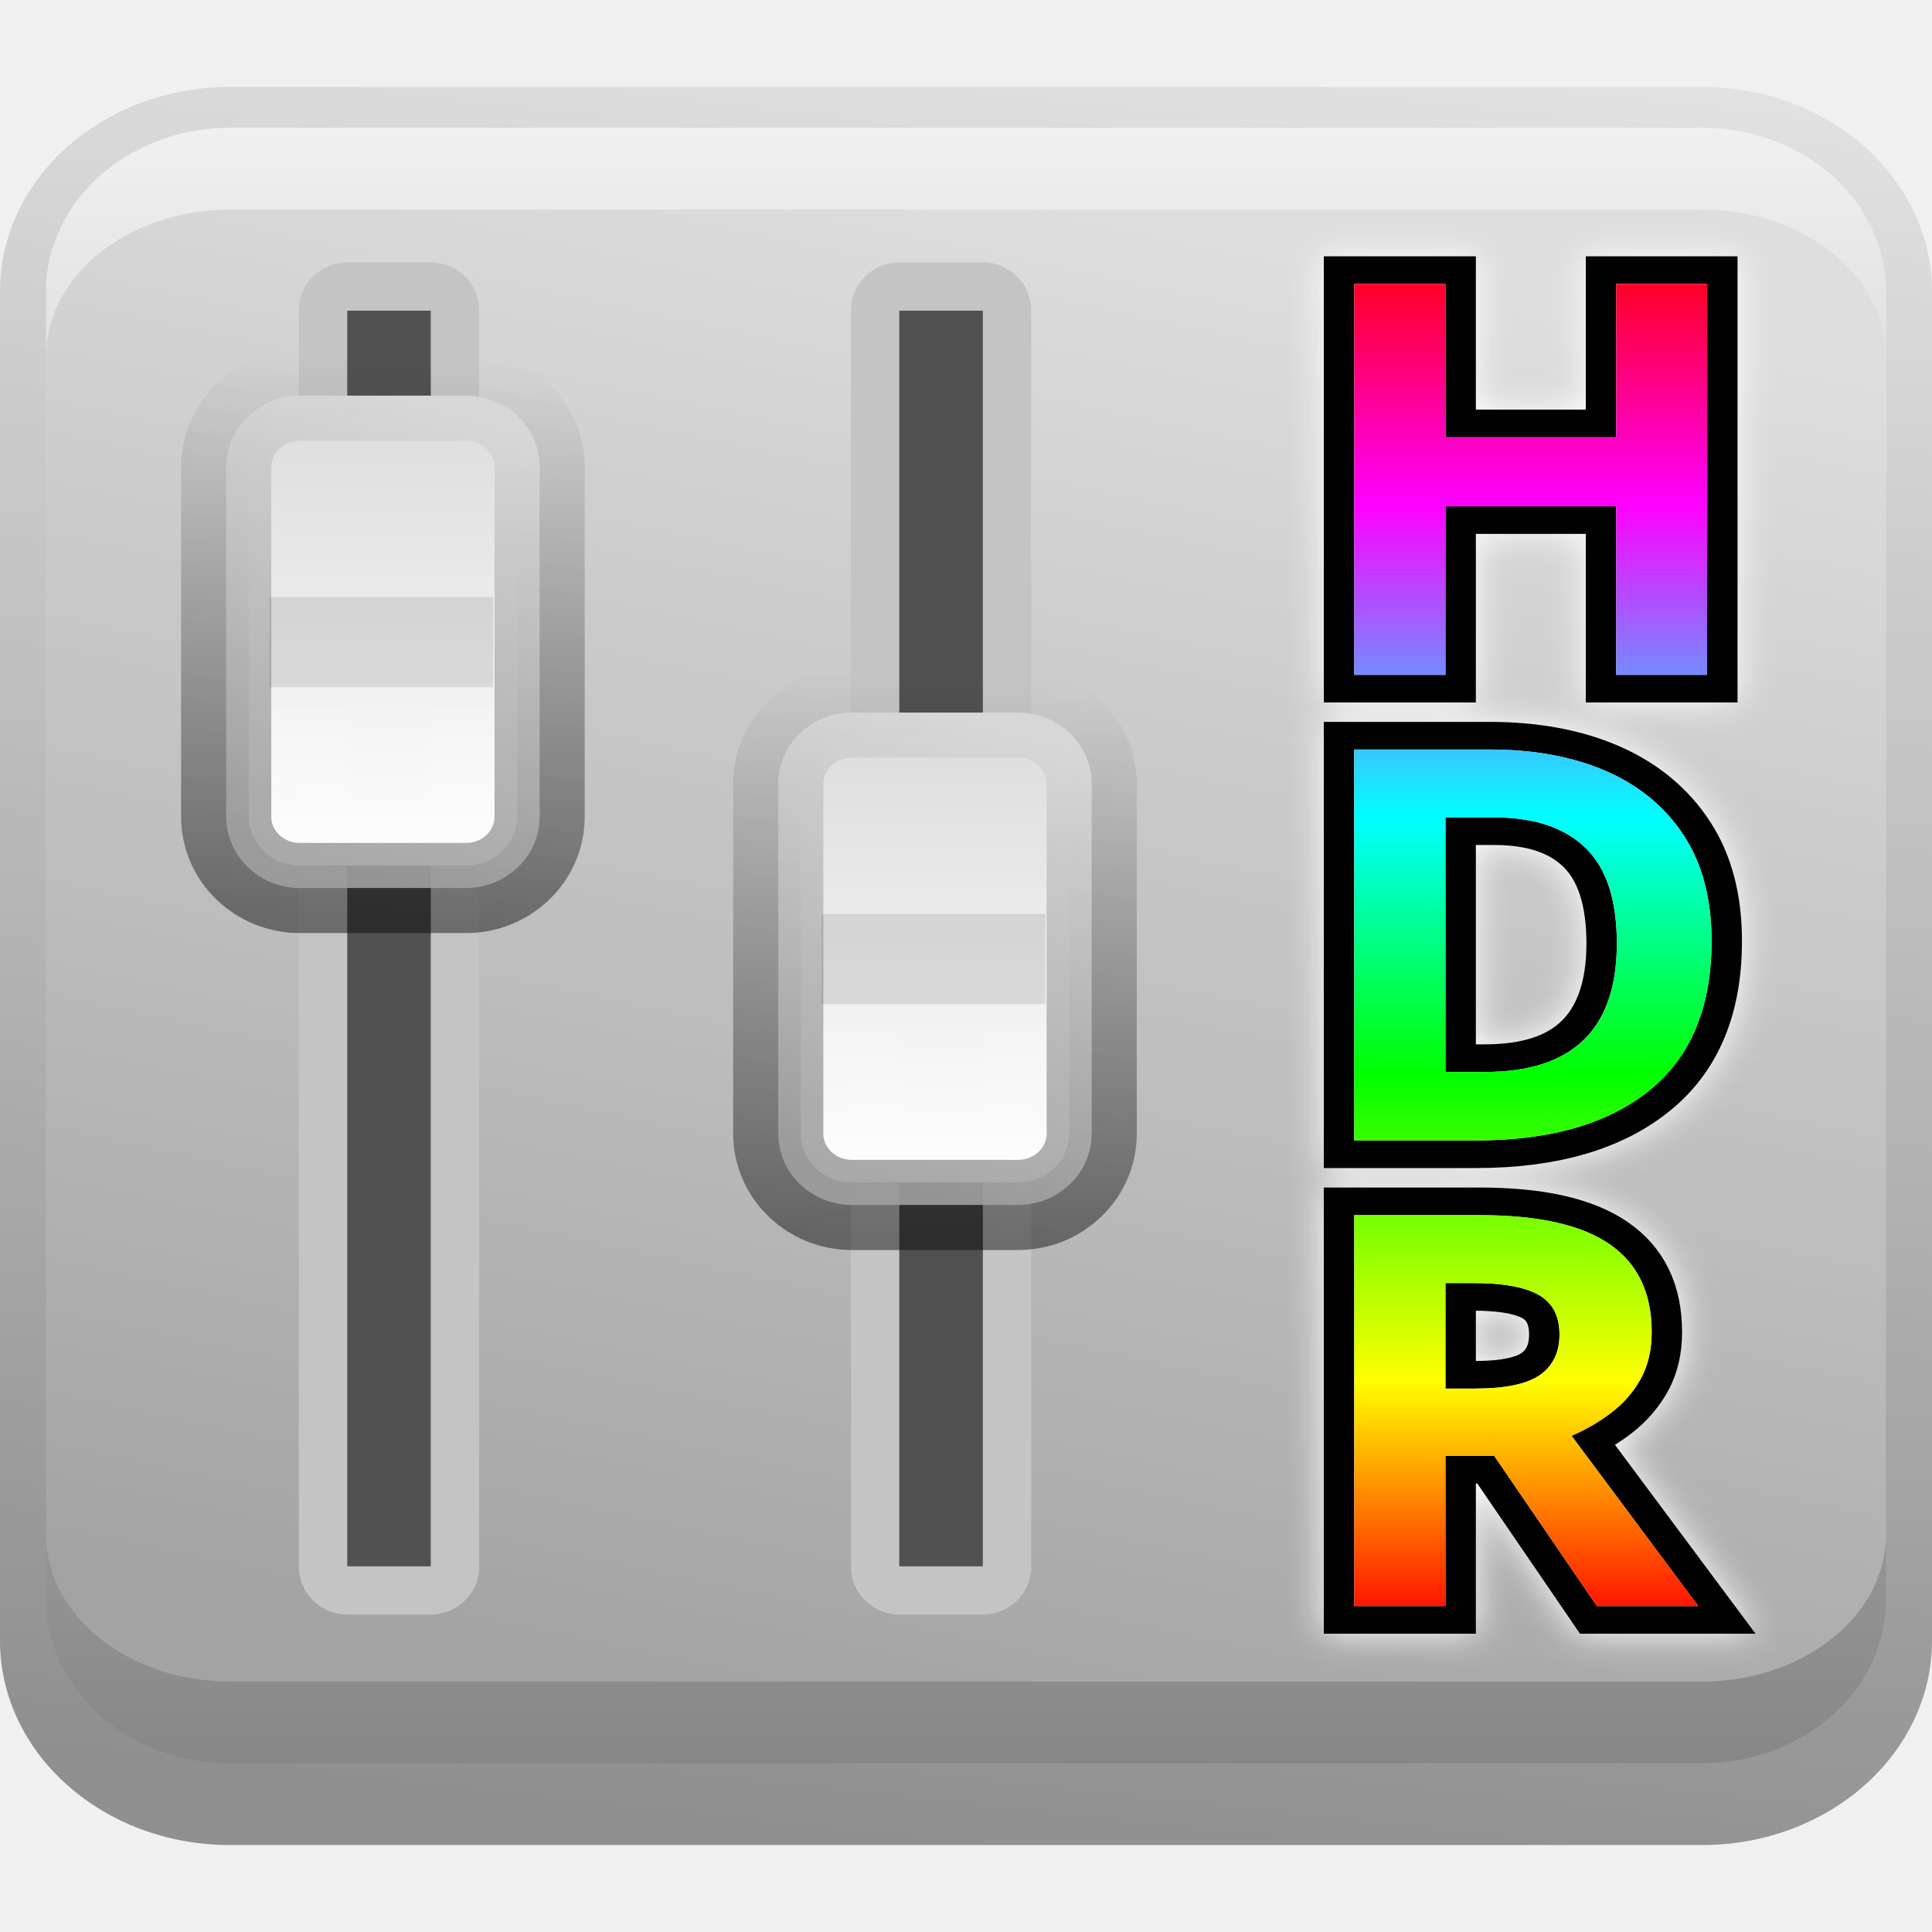
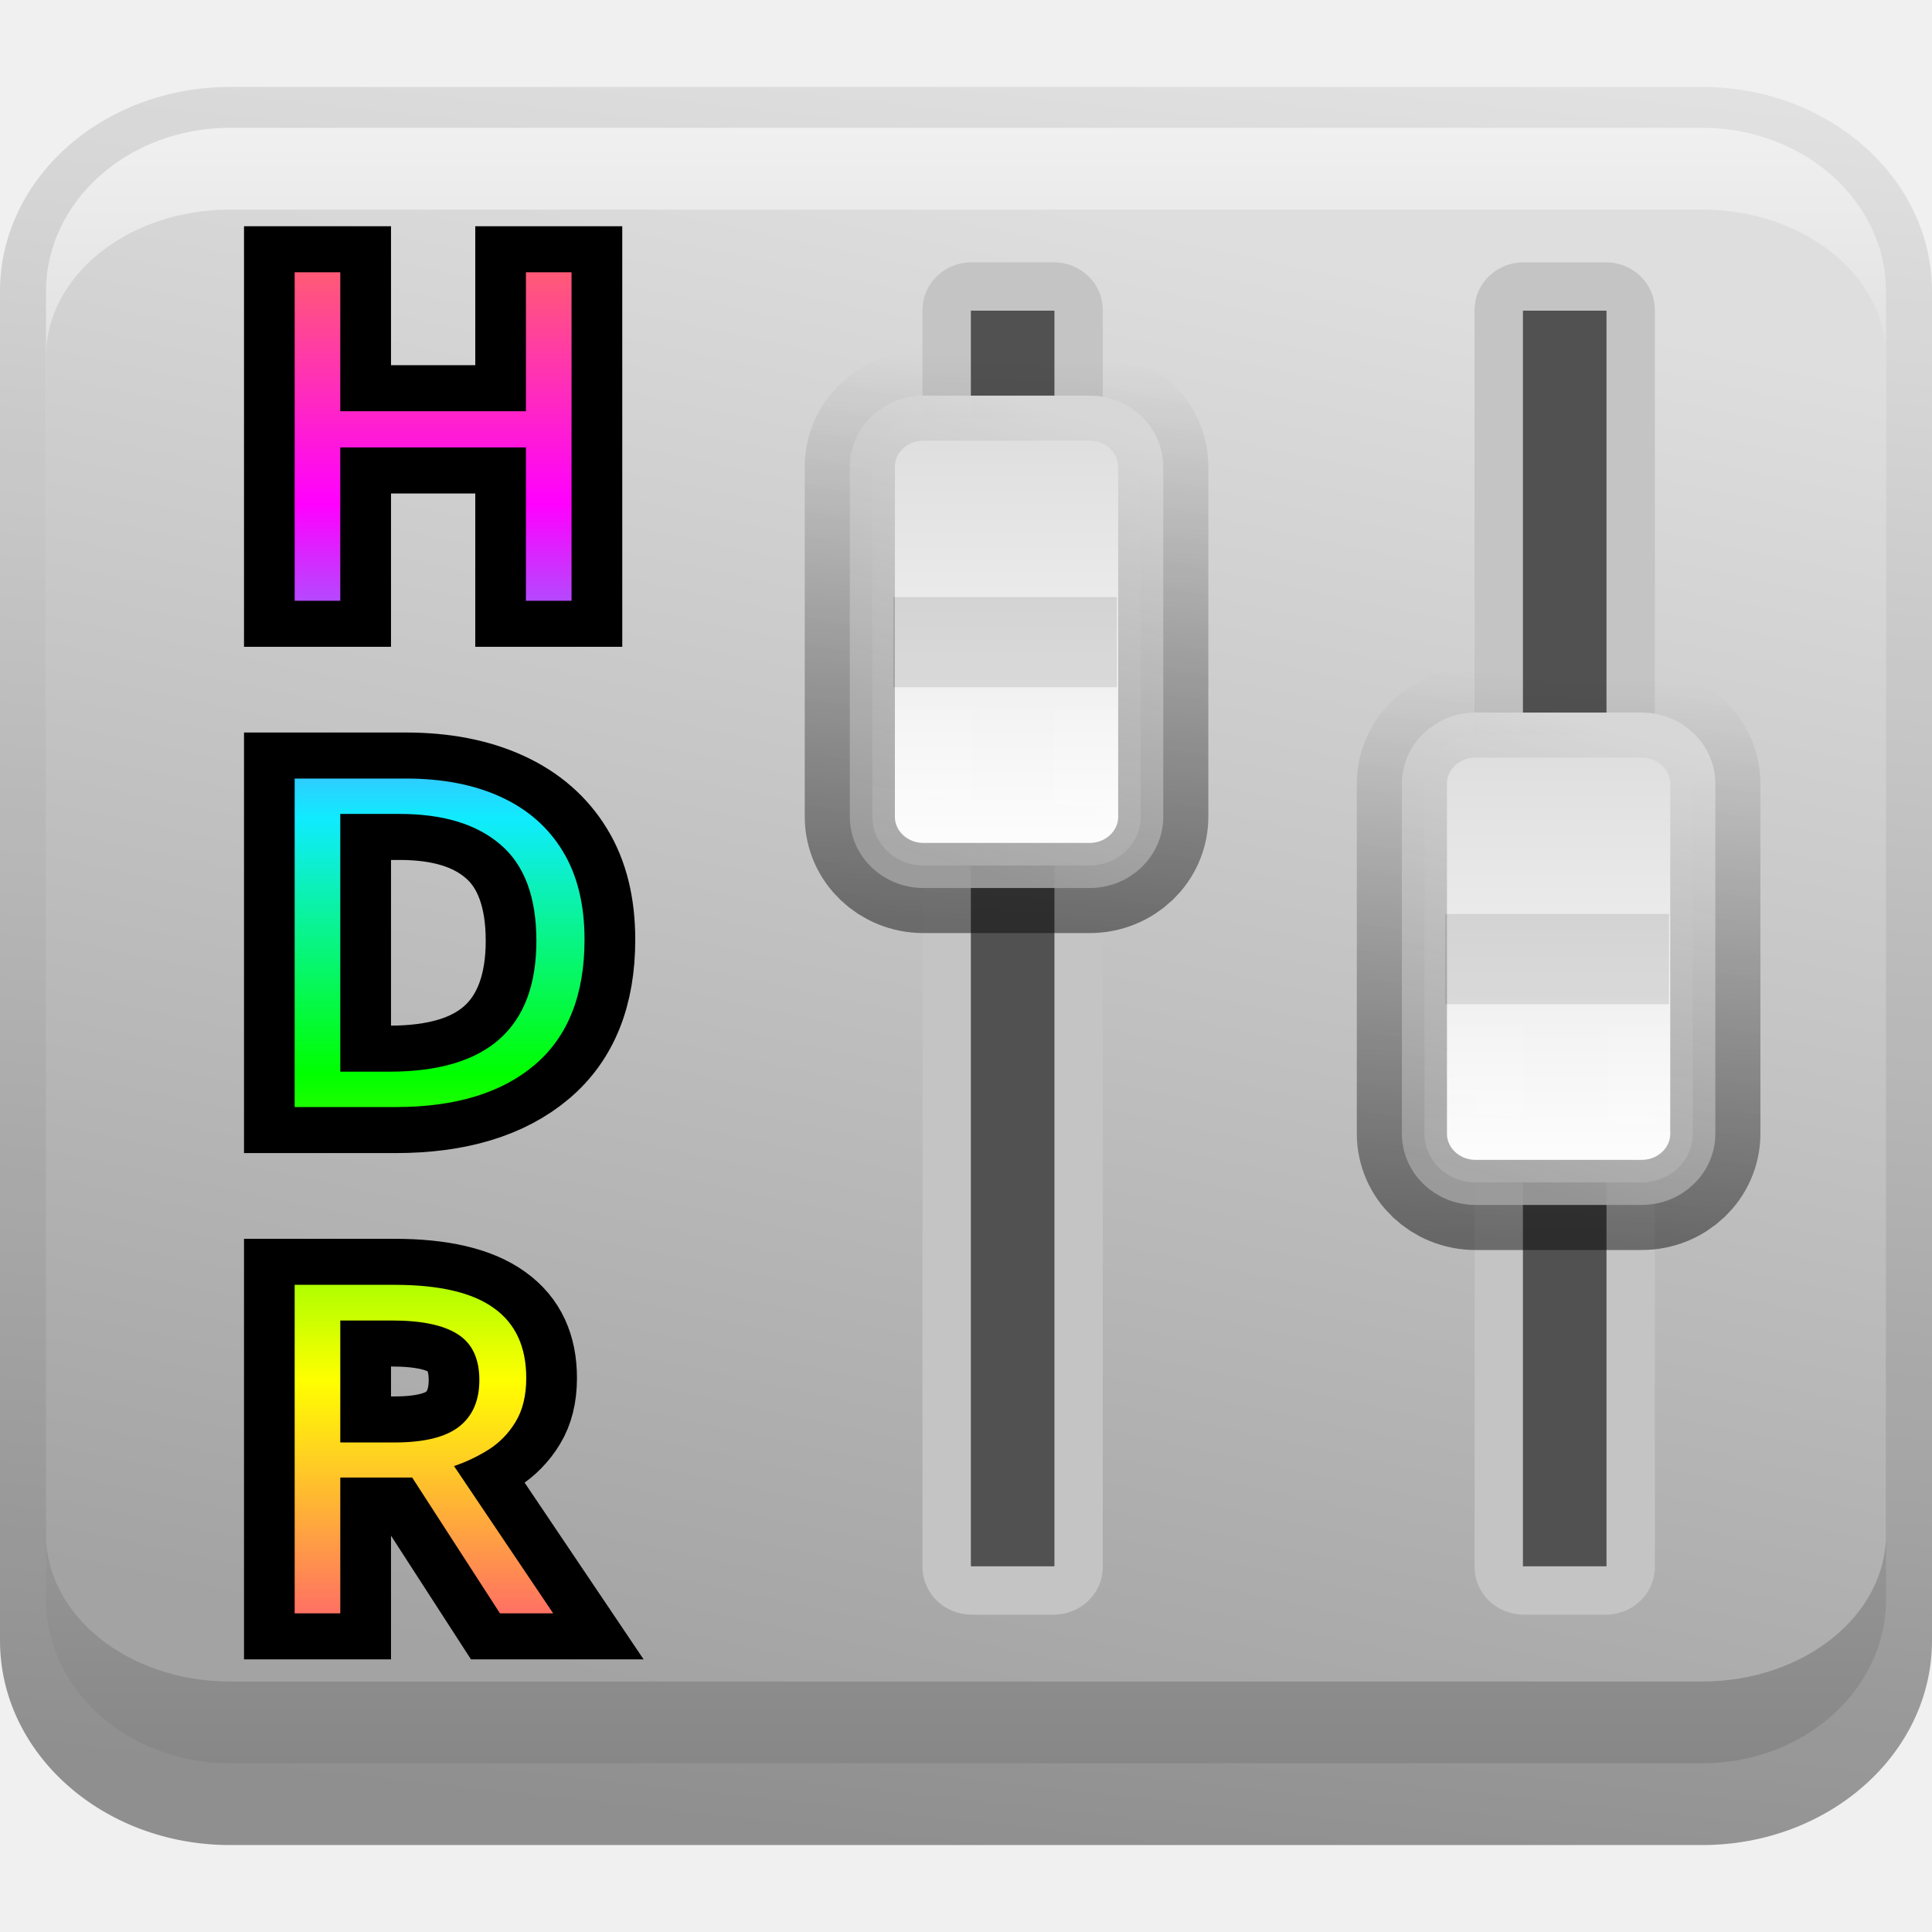
<svg xmlns="http://www.w3.org/2000/svg" xmlns:xlink="http://www.w3.org/1999/xlink" width="100mm" height="100mm" viewBox="0 0 100 100" version="1.1" id="svg5">
  <defs id="defs2">
    <linearGradient id="linearGradient43177">
      <stop id="stop43173" style="stop-color:#000000;stop-opacity:0.449" offset="0" />
      <stop id="stop43175" style="stop-color:#000000;stop-opacity:0" offset="1" />
    </linearGradient>
    <linearGradient id="linearGradient39415">
      <stop id="stop39411" style="stop-color:#9f9f9f;stop-opacity:0.9" offset="0" />
      <stop id="stop39413" style="stop-color:#d7d7d7;stop-opacity:1" offset="1" />
    </linearGradient>
    <linearGradient id="linearGradient38471">
      <stop style="stop-color:#ffffff;stop-opacity:0.997" offset="0" id="stop38467" />
      <stop style="stop-color:#dddddd;stop-opacity:1" offset="1" id="stop38469" />
    </linearGradient>
    <linearGradient id="linearGradient3346">
      <stop id="stop3342" style="stop-color:#000000;stop-opacity:0.802" offset="0" />
      <stop id="stop3344" style="stop-color:#000000;stop-opacity:0.061" offset="1" />
    </linearGradient>
    <linearGradient id="linearGradient1776">
      <stop id="stop1772" style="stop-color:#878787;stop-opacity:1" offset="0" />
      <stop id="stop1774" style="stop-color:#f0f0f0;stop-opacity:1" offset="1" />
    </linearGradient>
    <clipPath clipPathUnits="userSpaceOnUse" id="clipPath1503">
      <rect style="fill:#ffffff;stroke-width:5;stroke-linecap:round;stroke-linejoin:round;stroke-opacity:0.5" id="rect1505" width="19.844" height="10.583" x="0" y="5.292" transform="rotate(90)" />
    </clipPath>
    <clipPath clipPathUnits="userSpaceOnUse" id="clipPath1503-3">
      <rect style="fill:#ffffff;stroke-width:5;stroke-linecap:round;stroke-linejoin:round;stroke-opacity:0.5" id="rect1505-6" width="19.844" height="10.583" x="0" y="5.292" transform="rotate(90)" />
    </clipPath>
    <clipPath clipPathUnits="userSpaceOnUse" id="clipPath1503-35">
      <rect style="fill:#ffffff;stroke-width:5;stroke-linecap:round;stroke-linejoin:round;stroke-opacity:0.5" id="rect1505-62" width="19.844" height="10.583" x="0" y="5.292" transform="rotate(90)" />
    </clipPath>
    <clipPath clipPathUnits="userSpaceOnUse" id="clipPath1503-35-1">
      <rect style="fill:#ffffff;stroke-width:5;stroke-linecap:round;stroke-linejoin:round;stroke-opacity:0.5" id="rect1505-62-2" width="19.844" height="10.583" x="0" y="5.292" transform="rotate(90)" />
    </clipPath>
    <clipPath clipPathUnits="userSpaceOnUse" id="clipPath1726">
      <ellipse style="display:none;fill:#478cff;fill-opacity:1;stroke:none;stroke-width:0.772;stroke-opacity:1" id="ellipse1728" cx="-32.699" cy="53.826" rx="25.712" ry="9.072" d="M -6.987,53.826 A 25.712,9.072 0 0 1 -32.699,62.898 25.712,9.072 0 0 1 -58.41,53.826 25.712,9.072 0 0 1 -32.699,44.754 25.712,9.072 0 0 1 -6.987,53.826 Z" />
      <path id="lpe_path-effect1730" style="fill:#478cff;fill-opacity:1;stroke:none;stroke-width:0.772;stroke-opacity:1" class="powerclip" d="m -46.253,50.271 h 26.907 v 53.824 h -26.907 z m 39.266,3.555 a 25.712,9.072 0 0 0 -25.712,-9.072 25.712,9.072 0 0 0 -25.712,9.072 25.712,9.072 0 0 0 25.712,9.072 25.712,9.072 0 0 0 25.712,-9.072 z" />
    </clipPath>
    <filter style="color-interpolation-filters:sRGB;" id="filter431" x="-0.006" y="0" width="1.008" height="1">
      <feColorMatrix type="hueRotate" values="20" result="color1" id="feColorMatrix427" />
      <feColorMatrix type="saturate" values="1" result="fbSourceGraphic" id="feColorMatrix429" />
      <feColorMatrix result="fbSourceGraphicAlpha" in="fbSourceGraphic" values="0 0 0 -1 0 0 0 0 -1 0 0 0 0 -1 0 0 0 0 1 0" id="feColorMatrix388" />
      <feColorMatrix id="feColorMatrix390" type="hueRotate" values="355" result="color1" in="fbSourceGraphic" />
      <feColorMatrix id="feColorMatrix392" type="saturate" values="1" result="color2" />
    </filter>
    <linearGradient gradientTransform="matrix(0.1288821,0,0,0.3623642,-94.81585,39.46457)" gradientUnits="userSpaceOnUse" xlink:href="#linearGradient2760" id="linearGradient2766" y2="245.219" x2="637.643" y1="245.219" x1="82.357" />
    <linearGradient id="linearGradient2760">
-       <stop id="stop2762" offset="0" style="stop-color:red;stop-opacity:1" />
+       <stop id="stop2762" offset="0" style="stop-color:#ff6969;stop-opacity:1" />
      <stop id="stop2772" offset="0.178" style="stop-color:yellow;stop-opacity:1" />
      <stop id="stop2770" offset="0.4" style="stop-color:lime;stop-opacity:1" />
-       <stop id="stop2768" offset="0.585" style="stop-color:aqua;stop-opacity:1" />
+       <stop id="stop2768" offset="0.585" style="stop-color:#10ebff;stop-opacity:1" />
      <stop id="stop2776" offset="0.812" style="stop-color:fuchsia;stop-opacity:1" />
-       <stop id="stop2764" offset="1" style="stop-color:red;stop-opacity:1" />
+       <stop id="stop2764" offset="1" style="stop-color:#ff6565;stop-opacity:1" />
    </linearGradient>
    <linearGradient x1="11.375" y1="22" x2="11.375" y2="-9.817" id="linearGradient3335" xlink:href="#linearGradient3327" gradientUnits="userSpaceOnUse" />
    <linearGradient id="linearGradient3327">
      <stop id="stop3330" style="stop-color:#000000;stop-opacity:1" offset="0" />
      <stop id="stop3333" style="stop-color:#000000;stop-opacity:0" offset="1" />
    </linearGradient>
    <linearGradient x1="-3.061" y1="27.258" x2="-3.061" y2="7.254" id="linearGradient3181" xlink:href="#linearGradient1776" gradientUnits="userSpaceOnUse" gradientTransform="matrix(7.9375,0,0,7.9375,212.6142,-155.5078)" />
    <linearGradient id="linearGradient3187">
      <stop id="stop3189-8" style="stop-color:#a3a3a3;stop-opacity:1" offset="0" />
      <stop id="stop3191-4" style="stop-color:#dedede;stop-opacity:1" offset="1" />
    </linearGradient>
    <linearGradient x1="51.484" y1="23" x2="51.484" y2="105" id="linearGradient3274" xlink:href="#linearGradient3268" gradientUnits="userSpaceOnUse" gradientTransform="matrix(1.579291,0,0,1.437593,96.19748,140.1571)" />
    <linearGradient id="linearGradient3268">
      <stop id="stop3270" style="stop-color:#414141;stop-opacity:1" offset="0" />
      <stop id="stop3272" style="stop-color:#696969;stop-opacity:1" offset="1" />
    </linearGradient>
    <linearGradient x1="45.987" y1="105" x2="45.987" y2="22.99" id="linearGradient3266" xlink:href="#linearGradient3298-1" gradientUnits="userSpaceOnUse" gradientTransform="matrix(1.579291,0,0,1.437593,96.19748,140.1571)" />
    <linearGradient id="linearGradient3298-1">
      <stop id="stop3300-5" style="stop-color:#c8c8c8;stop-opacity:1" offset="0" />
      <stop id="stop3302-9" style="stop-color:#d9d9d9;stop-opacity:1" offset="1" />
    </linearGradient>
    <linearGradient id="linearGradient3660">
      <stop id="stop3668" style="stop-color:#dcdcdc;stop-opacity:1" offset="0" />
      <stop id="stop3670" style="stop-color:#ffffff;stop-opacity:1" offset="1" />
    </linearGradient>
    <linearGradient x1="54.094" y1="42.659" x2="54.072" y2="22.156" id="linearGradient3639" xlink:href="#linearGradient3633" gradientUnits="userSpaceOnUse" />
    <linearGradient id="linearGradient3633">
      <stop id="stop3635" style="stop-color:#000000;stop-opacity:0.539" offset="0" />
      <stop id="stop3637" style="stop-color:#000000;stop-opacity:0" offset="1" />
    </linearGradient>
    <linearGradient x1="11.375" y1="22" x2="14.333" y2="-2" id="linearGradient3335-3" xlink:href="#linearGradient3346" gradientUnits="userSpaceOnUse" gradientTransform="matrix(7.9375,0,0,7.9375,124.3542,-105.8333)" />
    <linearGradient x1="54.094" y1="42.659" x2="54.072" y2="22.156" id="linearGradient3639-7" xlink:href="#linearGradient3633" gradientUnits="userSpaceOnUse" />
    <linearGradient xlink:href="#linearGradient3187" id="linearGradient1612" gradientUnits="userSpaceOnUse" gradientTransform="matrix(7.9375,0,0,7.14375,212.6142,-141.8091)" x1="-4.119" y1="27.258" x2="1.214" y2="7.258" />
    <linearGradient xlink:href="#linearGradient43177" id="linearGradient43666" gradientUnits="userSpaceOnUse" x1="103.188" y1="349.25" x2="105.833" y2="298.979" />
    <linearGradient xlink:href="#linearGradient38471" id="linearGradient43668" gradientUnits="userSpaceOnUse" x1="105.833" y1="343.958" x2="105.833" y2="304.271" />
    <linearGradient xlink:href="#linearGradient39415" id="linearGradient43670" gradientUnits="userSpaceOnUse" x1="100.542" y1="343.958" x2="111.125" y2="304.271" />
    <linearGradient xlink:href="#linearGradient43177" id="linearGradient43691" gradientUnits="userSpaceOnUse" x1="103.188" y1="349.25" x2="105.833" y2="298.979" />
    <linearGradient xlink:href="#linearGradient38471" id="linearGradient43693" gradientUnits="userSpaceOnUse" x1="105.833" y1="343.958" x2="105.833" y2="304.271" />
    <linearGradient xlink:href="#linearGradient39415" id="linearGradient43695" gradientUnits="userSpaceOnUse" x1="100.542" y1="343.958" x2="111.125" y2="304.271" />
-     <clipPath clipPathUnits="userSpaceOnUse" id="clipPath27617">
-       <text xml:space="preserve" style="font-style:normal;font-variant:normal;font-weight:bold;font-stretch:normal;font-size:29.755px;line-height:0.85;font-family:sans-serif;-inkscape-font-specification:'sans-serif Bold';letter-spacing:0px;fill:#000000;fill-opacity:1;stroke:none;stroke-width:5;stroke-miterlimit:4;stroke-dasharray:none;stroke-opacity:1;paint-order:stroke fill markers" x="110.006" y="36.654" id="text27625" transform="matrix(0,1.04942,-0.9529071,0,0,0)">
-         <tspan id="tspan27619" style="font-style:normal;font-variant:normal;font-weight:bold;font-stretch:normal;font-size:29.755px;font-family:sans-serif;-inkscape-font-specification:'sans-serif Bold';stroke:none;stroke-width:5;stroke-miterlimit:4;stroke-dasharray:none;stroke-opacity:1;paint-order:stroke fill markers" x="110.006" y="36.654" dx="0">H</tspan>
-         <tspan style="font-style:normal;font-variant:normal;font-weight:bold;font-stretch:normal;font-size:29.755px;font-family:sans-serif;-inkscape-font-specification:'sans-serif Bold';stroke:none;stroke-width:5;stroke-miterlimit:4;stroke-dasharray:none;stroke-opacity:1;paint-order:stroke fill markers" x="110.006" y="61.946" id="tspan27621">D</tspan>
-         <tspan style="font-style:normal;font-variant:normal;font-weight:bold;font-stretch:normal;font-size:29.755px;font-family:sans-serif;-inkscape-font-specification:'sans-serif Bold';stroke:none;stroke-width:5;stroke-miterlimit:4;stroke-dasharray:none;stroke-opacity:1;paint-order:stroke fill markers" x="110.006" y="87.238" id="tspan27623">R</tspan>
+     <clipPath clipPathUnits="userSpaceOnUse" id="clipPath10046">
+       <text xml:space="preserve" style="font-style:normal;font-variant:normal;font-weight:bold;font-stretch:normal;font-size:25px;line-height:1.1;font-family:sans-serif;-inkscape-font-specification:'sans-serif Bold';letter-spacing:0px;fill:#000000;fill-opacity:1;stroke:none;stroke-width:5;stroke-miterlimit:4;stroke-dasharray:none;stroke-opacity:1;paint-order:stroke fill markers" x="112.951" y="32.632" id="text10054" transform="matrix(0,1.04942,-0.9529071,0,0,0)">
+         <tspan id="tspan10048" style="font-style:normal;font-variant:normal;font-weight:normal;font-stretch:normal;font-size:25px;font-family:sans-serif;-inkscape-font-specification:sans-serif;stroke:none;stroke-width:5;stroke-miterlimit:4;stroke-dasharray:none;stroke-opacity:1;paint-order:stroke fill markers" x="112.951" y="32.632" dx="0">H</tspan>
+         <tspan style="font-style:normal;font-variant:normal;font-weight:normal;font-stretch:normal;font-size:25px;font-family:sans-serif;-inkscape-font-specification:sans-serif;stroke:none;stroke-width:5;stroke-miterlimit:4;stroke-dasharray:none;stroke-opacity:1;paint-order:stroke fill markers" x="112.951" y="60.132" id="tspan10050">D</tspan>
+         <tspan style="font-style:normal;font-variant:normal;font-weight:normal;font-stretch:normal;font-size:25px;font-family:sans-serif;-inkscape-font-specification:sans-serif;stroke:none;stroke-width:5;stroke-miterlimit:4;stroke-dasharray:none;stroke-opacity:1;paint-order:stroke fill markers" x="112.951" y="87.632" id="tspan10052">R</tspan>
      </text>
    </clipPath>
-     <filter style="color-interpolation-filters:sRGB" id="filter27941" x="-0.179" y="-0.051" width="1.359" height="1.101">
-       <feGaussianBlur stdDeviation="0.9" id="feGaussianBlur27943" />
-     </filter>
  </defs>
  <g id="layer1">
    <g id="g3831" transform="matrix(0.599925,0,0,0.5332357,-76.98414,58.81783)">
      <rect width="166.688" height="170.656" rx="19.844" ry="19.844" x="128.323" y="-101.865" id="rect3371" style="display:inline;opacity:0.5;fill:url(#linearGradient3335-3);fill-opacity:1;stroke:none;stroke-width:7.938" />
      <rect width="158.75" height="158.75" rx="15.875" ry="15.875" x="132.292" y="-97.896" id="rect3173" style="display:inline;fill:url(#linearGradient3181);fill-opacity:1;fill-rule:evenodd;stroke:none;stroke-width:7.938" />
      <rect width="158.75" height="142.875" rx="15.875" ry="14.287" x="132.292" y="-89.958" id="rect1610" style="display:inline;fill:url(#linearGradient1612);fill-opacity:1;fill-rule:evenodd;stroke:none;stroke-width:7.53" />
    </g>
-     <rect style="fill:#515151;fill-opacity:1;stroke:#c4c4c4;stroke-width:2.504;stroke-linecap:round;stroke-linejoin:round;stroke-miterlimit:4;stroke-dasharray:none;stroke-opacity:1;paint-order:normal" id="rect43656" width="6.829" height="67.496" x="16.721" y="14.827" rx="1.291" ry="1.215" />
-     <g id="g43664" transform="matrix(0.5833333,0,0,0.5833333,-41.14488,-155.8466)">
+     <rect style="fill:#515151;fill-opacity:1;stroke:#c4c4c4;stroke-width:2.504;stroke-linecap:round;stroke-linejoin:round;stroke-miterlimit:4;stroke-dasharray:none;stroke-opacity:1;paint-order:normal" id="rect43656" width="6.829" height="67.496" x="49" y="14.827" rx="1.291" ry="1.215" />
+     <g id="g43664" transform="matrix(0.5833333,0,0,0.5833333,-8.865708,-155.8466)">
      <rect style="opacity:1;fill:none;fill-opacity:1;stroke:url(#linearGradient43666);stroke-width:12;stroke-linecap:round;stroke-linejoin:round;stroke-miterlimit:4;stroke-dasharray:none;stroke-opacity:1;paint-order:normal" id="rect43658" width="23.812" height="39.688" x="92.604" y="304.271" rx="4.533" ry="4.323" />
      <rect style="opacity:1;fill:url(#linearGradient43668);fill-opacity:1;stroke:url(#linearGradient43670);stroke-width:4;stroke-linecap:round;stroke-linejoin:round;stroke-miterlimit:4;stroke-dasharray:none;stroke-opacity:1;paint-order:normal" id="rect43660" width="23.812" height="39.688" x="92.604" y="304.271" rx="4.533" ry="4.323" />
      <rect style="opacity:1;fill:#000000;fill-opacity:0.1;stroke:none;stroke-width:3.175;stroke-linecap:round;stroke-linejoin:round;stroke-miterlimit:4;stroke-dasharray:none;stroke-opacity:1;paint-order:normal" id="rect43662" width="19.844" height="8" x="94.456" y="320.146" />
    </g>
-     <rect style="fill:#515151;fill-opacity:1;stroke:#c4c4c4;stroke-width:2.504;stroke-linecap:round;stroke-linejoin:round;stroke-miterlimit:4;stroke-dasharray:none;stroke-opacity:1;paint-order:normal" id="rect43679" width="6.829" height="67.496" x="45.296" y="14.827" rx="1.291" ry="1.215" />
-     <g id="g43687" transform="matrix(0.5833333,0,0,0.5833333,-12.56986,-139.4424)">
+     <rect style="fill:#515151;fill-opacity:1;stroke:#c4c4c4;stroke-width:2.504;stroke-linecap:round;stroke-linejoin:round;stroke-miterlimit:4;stroke-dasharray:none;stroke-opacity:1;paint-order:normal" id="rect43679" width="6.829" height="67.496" x="77.575" y="14.827" rx="1.291" ry="1.215" />
+     <g id="g43687" transform="matrix(0.5833333,0,0,0.5833333,19.70931,-139.4424)">
      <rect style="opacity:1;fill:none;fill-opacity:1;stroke:url(#linearGradient43691);stroke-width:12;stroke-linecap:round;stroke-linejoin:round;stroke-miterlimit:4;stroke-dasharray:none;stroke-opacity:1;paint-order:normal" id="rect43681" width="23.812" height="39.688" x="92.604" y="304.271" rx="4.533" ry="4.323" />
      <rect style="opacity:1;fill:url(#linearGradient43693);fill-opacity:1;stroke:url(#linearGradient43695);stroke-width:4;stroke-linecap:round;stroke-linejoin:round;stroke-miterlimit:4;stroke-dasharray:none;stroke-opacity:1;paint-order:normal" id="rect43683" width="23.812" height="39.688" x="92.604" y="304.271" rx="4.533" ry="4.323" />
      <rect style="opacity:1;fill:#000000;fill-opacity:0.1;stroke:none;stroke-width:3.175;stroke-linecap:round;stroke-linejoin:round;stroke-miterlimit:4;stroke-dasharray:none;stroke-opacity:1;paint-order:normal" id="rect43685" width="19.844" height="8" x="94.456" y="320.146" />
    </g>
-     <text xml:space="preserve" style="font-style:normal;font-variant:normal;font-weight:bold;font-stretch:normal;font-size:29.755px;line-height:0.85;font-family:sans-serif;-inkscape-font-specification:'sans-serif Bold';letter-spacing:0px;mix-blend-mode:normal;fill:#fefefe;fill-opacity:1;stroke:#fefefe;stroke-width:3;stroke-miterlimit:4;stroke-dasharray:none;stroke-opacity:1;paint-order:stroke fill markers;filter:url(#filter27941)" x="111.617" y="38.482" id="text27867" transform="matrix(1.04942,0,0,0.9529071,-49.84488,-1.741789)">
-       <tspan id="tspan27861" style="font-style:normal;font-variant:normal;font-weight:bold;font-stretch:normal;font-size:29.755px;font-family:sans-serif;-inkscape-font-specification:'sans-serif Bold';fill:#fefefe;fill-opacity:1;stroke:#fefefe;stroke-width:3;stroke-miterlimit:4;stroke-dasharray:none;stroke-opacity:1;paint-order:stroke fill markers" x="111.617" y="38.482" dx="0">H</tspan>
-       <tspan style="font-style:normal;font-variant:normal;font-weight:bold;font-stretch:normal;font-size:29.755px;font-family:sans-serif;-inkscape-font-specification:'sans-serif Bold';fill:#fefefe;fill-opacity:1;stroke:#fefefe;stroke-width:3;stroke-miterlimit:4;stroke-dasharray:none;stroke-opacity:1;paint-order:stroke fill markers" x="111.617" y="63.774" id="tspan27863">D</tspan>
-       <tspan style="font-style:normal;font-variant:normal;font-weight:bold;font-stretch:normal;font-size:29.755px;font-family:sans-serif;-inkscape-font-specification:'sans-serif Bold';fill:#fefefe;fill-opacity:1;stroke:#fefefe;stroke-width:3;stroke-miterlimit:4;stroke-dasharray:none;stroke-opacity:1;paint-order:stroke fill markers" x="111.617" y="89.066" id="tspan27865">R</tspan>
+     <text xml:space="preserve" style="font-style:normal;font-variant:normal;font-weight:bold;font-stretch:normal;font-size:25px;line-height:1.1;font-family:sans-serif;-inkscape-font-specification:'sans-serif Bold';letter-spacing:0px;fill:#000000;fill-opacity:1;stroke:#000000;stroke-width:5;stroke-miterlimit:4;stroke-dasharray:none;stroke-opacity:1;paint-order:stroke fill markers" x="12.114" y="32.632" id="text9942" transform="scale(1.04942,0.9529071)">
+       <tspan id="tspan9936" style="font-style:normal;font-variant:normal;font-weight:normal;font-stretch:normal;font-size:25px;font-family:sans-serif;-inkscape-font-specification:sans-serif;stroke:#000000;stroke-width:5;stroke-miterlimit:4;stroke-dasharray:none;stroke-opacity:1;paint-order:stroke fill markers" x="12.114" y="32.632" dx="0">H</tspan>
+       <tspan style="font-style:normal;font-variant:normal;font-weight:normal;font-stretch:normal;font-size:25px;font-family:sans-serif;-inkscape-font-specification:sans-serif;stroke:#000000;stroke-width:5;stroke-miterlimit:4;stroke-dasharray:none;stroke-opacity:1;paint-order:stroke fill markers" x="12.114" y="60.132" id="tspan9938">D</tspan>
+       <tspan style="font-style:normal;font-variant:normal;font-weight:normal;font-stretch:normal;font-size:25px;font-family:sans-serif;-inkscape-font-specification:sans-serif;stroke:#000000;stroke-width:5;stroke-miterlimit:4;stroke-dasharray:none;stroke-opacity:1;paint-order:stroke fill markers" x="12.114" y="87.632" id="tspan9940">R</tspan>
    </text>
-     <text xml:space="preserve" style="font-style:normal;font-variant:normal;font-weight:bold;font-stretch:normal;font-size:29.755px;line-height:0.85;font-family:sans-serif;-inkscape-font-specification:'sans-serif Bold';letter-spacing:0px;fill:#fefefe;fill-opacity:1;stroke:#010101;stroke-width:3;stroke-miterlimit:4;stroke-dasharray:none;stroke-opacity:1;paint-order:stroke fill markers" x="64.12" y="36.654" id="text27615" transform="scale(1.04942,0.9529071)">
-       <tspan id="tspan27609" style="font-style:normal;font-variant:normal;font-weight:bold;font-stretch:normal;font-size:29.755px;font-family:sans-serif;-inkscape-font-specification:'sans-serif Bold';fill:#fefefe;fill-opacity:1;stroke:#010101;stroke-width:3;stroke-miterlimit:4;stroke-dasharray:none;stroke-opacity:1;paint-order:stroke fill markers" x="64.12" y="36.654" dx="0">H</tspan>
-       <tspan style="font-style:normal;font-variant:normal;font-weight:bold;font-stretch:normal;font-size:29.755px;font-family:sans-serif;-inkscape-font-specification:'sans-serif Bold';fill:#fefefe;fill-opacity:1;stroke:#010101;stroke-width:3;stroke-miterlimit:4;stroke-dasharray:none;stroke-opacity:1;paint-order:stroke fill markers" x="64.12" y="61.946" id="tspan27611">D</tspan>
-       <tspan style="font-style:normal;font-variant:normal;font-weight:bold;font-stretch:normal;font-size:29.755px;font-family:sans-serif;-inkscape-font-specification:'sans-serif Bold';fill:#fefefe;fill-opacity:1;stroke:#010101;stroke-width:3;stroke-miterlimit:4;stroke-dasharray:none;stroke-opacity:1;paint-order:stroke fill markers" x="64.12" y="87.238" id="tspan27613">R</tspan>
-     </text>
-     <rect id="rect1872" style="fill:url(#linearGradient2766);fill-opacity:1;fill-rule:nonzero;stroke:none;stroke-width:0.216;stroke-opacity:1" y="116.417" x="-84.137" height="23.812" width="71.437" clip-path="url(#clipPath27617)" transform="rotate(-90,-24.07708,24.07708)" />
+     <rect id="rect1872" style="fill:url(#linearGradient2766);fill-opacity:1;fill-rule:nonzero;stroke:none;stroke-width:0.216;stroke-opacity:1" y="116.417" x="-84.137" height="23.812" width="71.437" clip-path="url(#clipPath10046)" transform="rotate(-90,-52.91041,52.91042)" />
  </g>
</svg>
